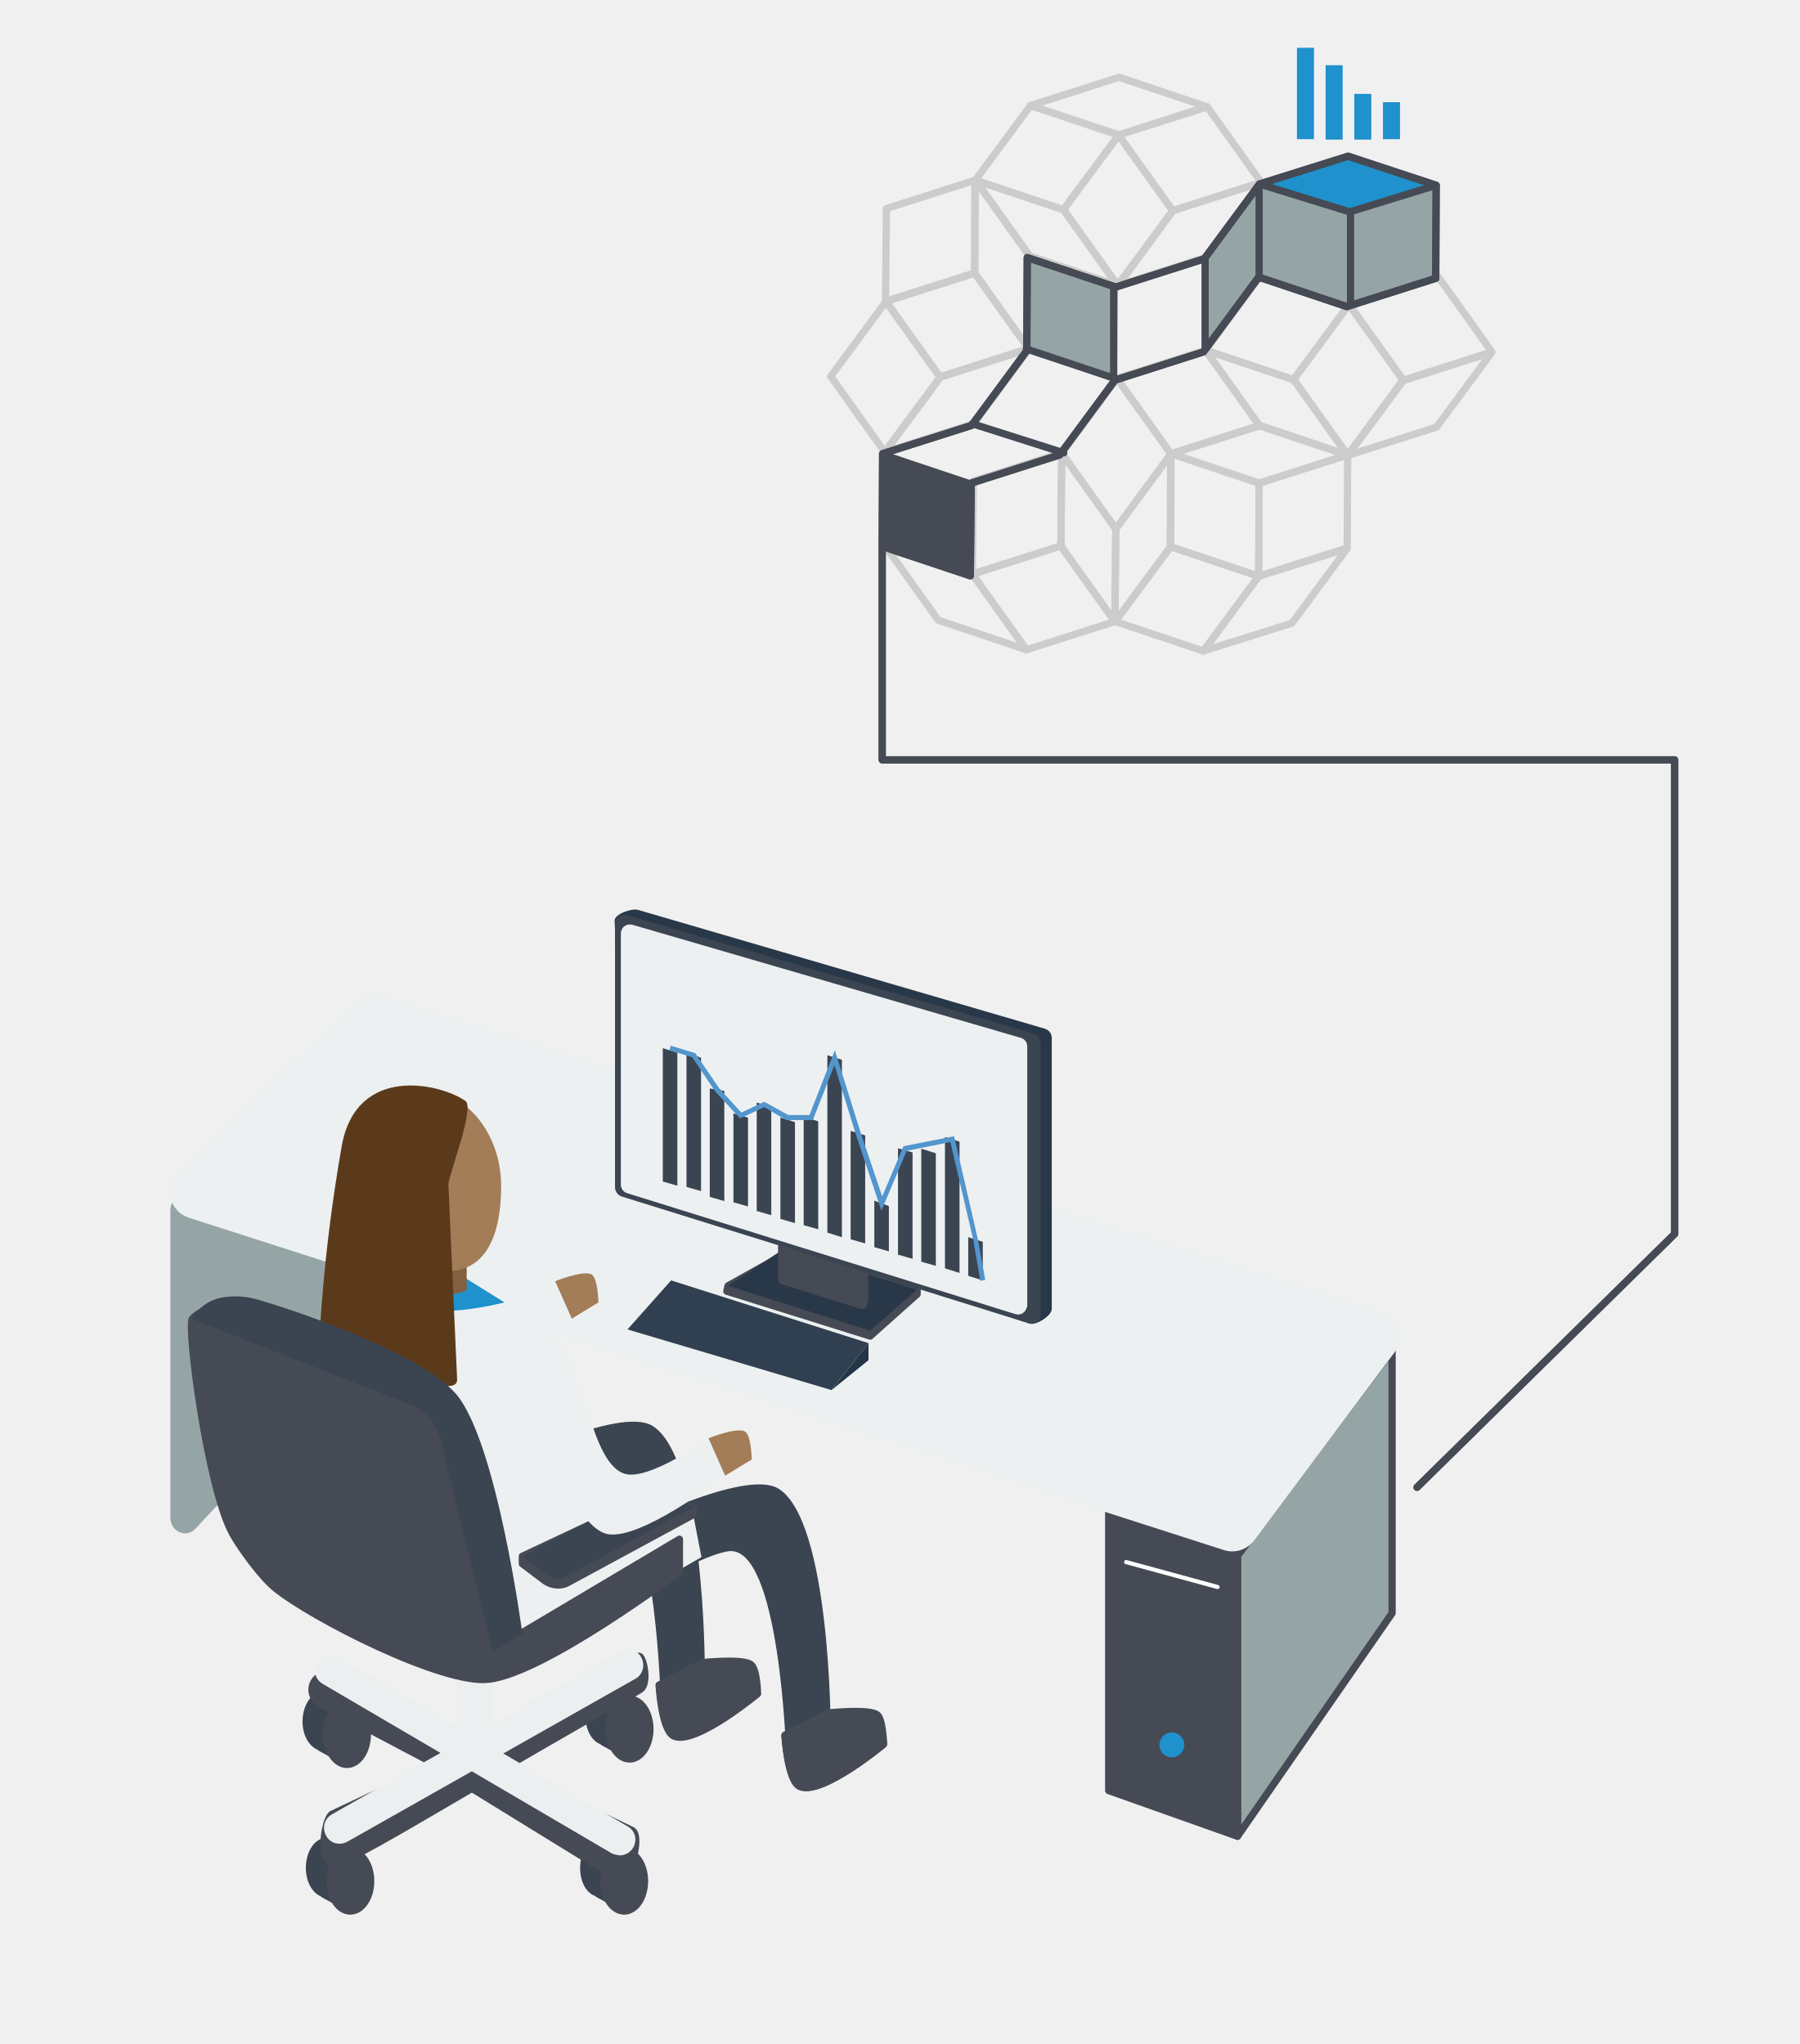
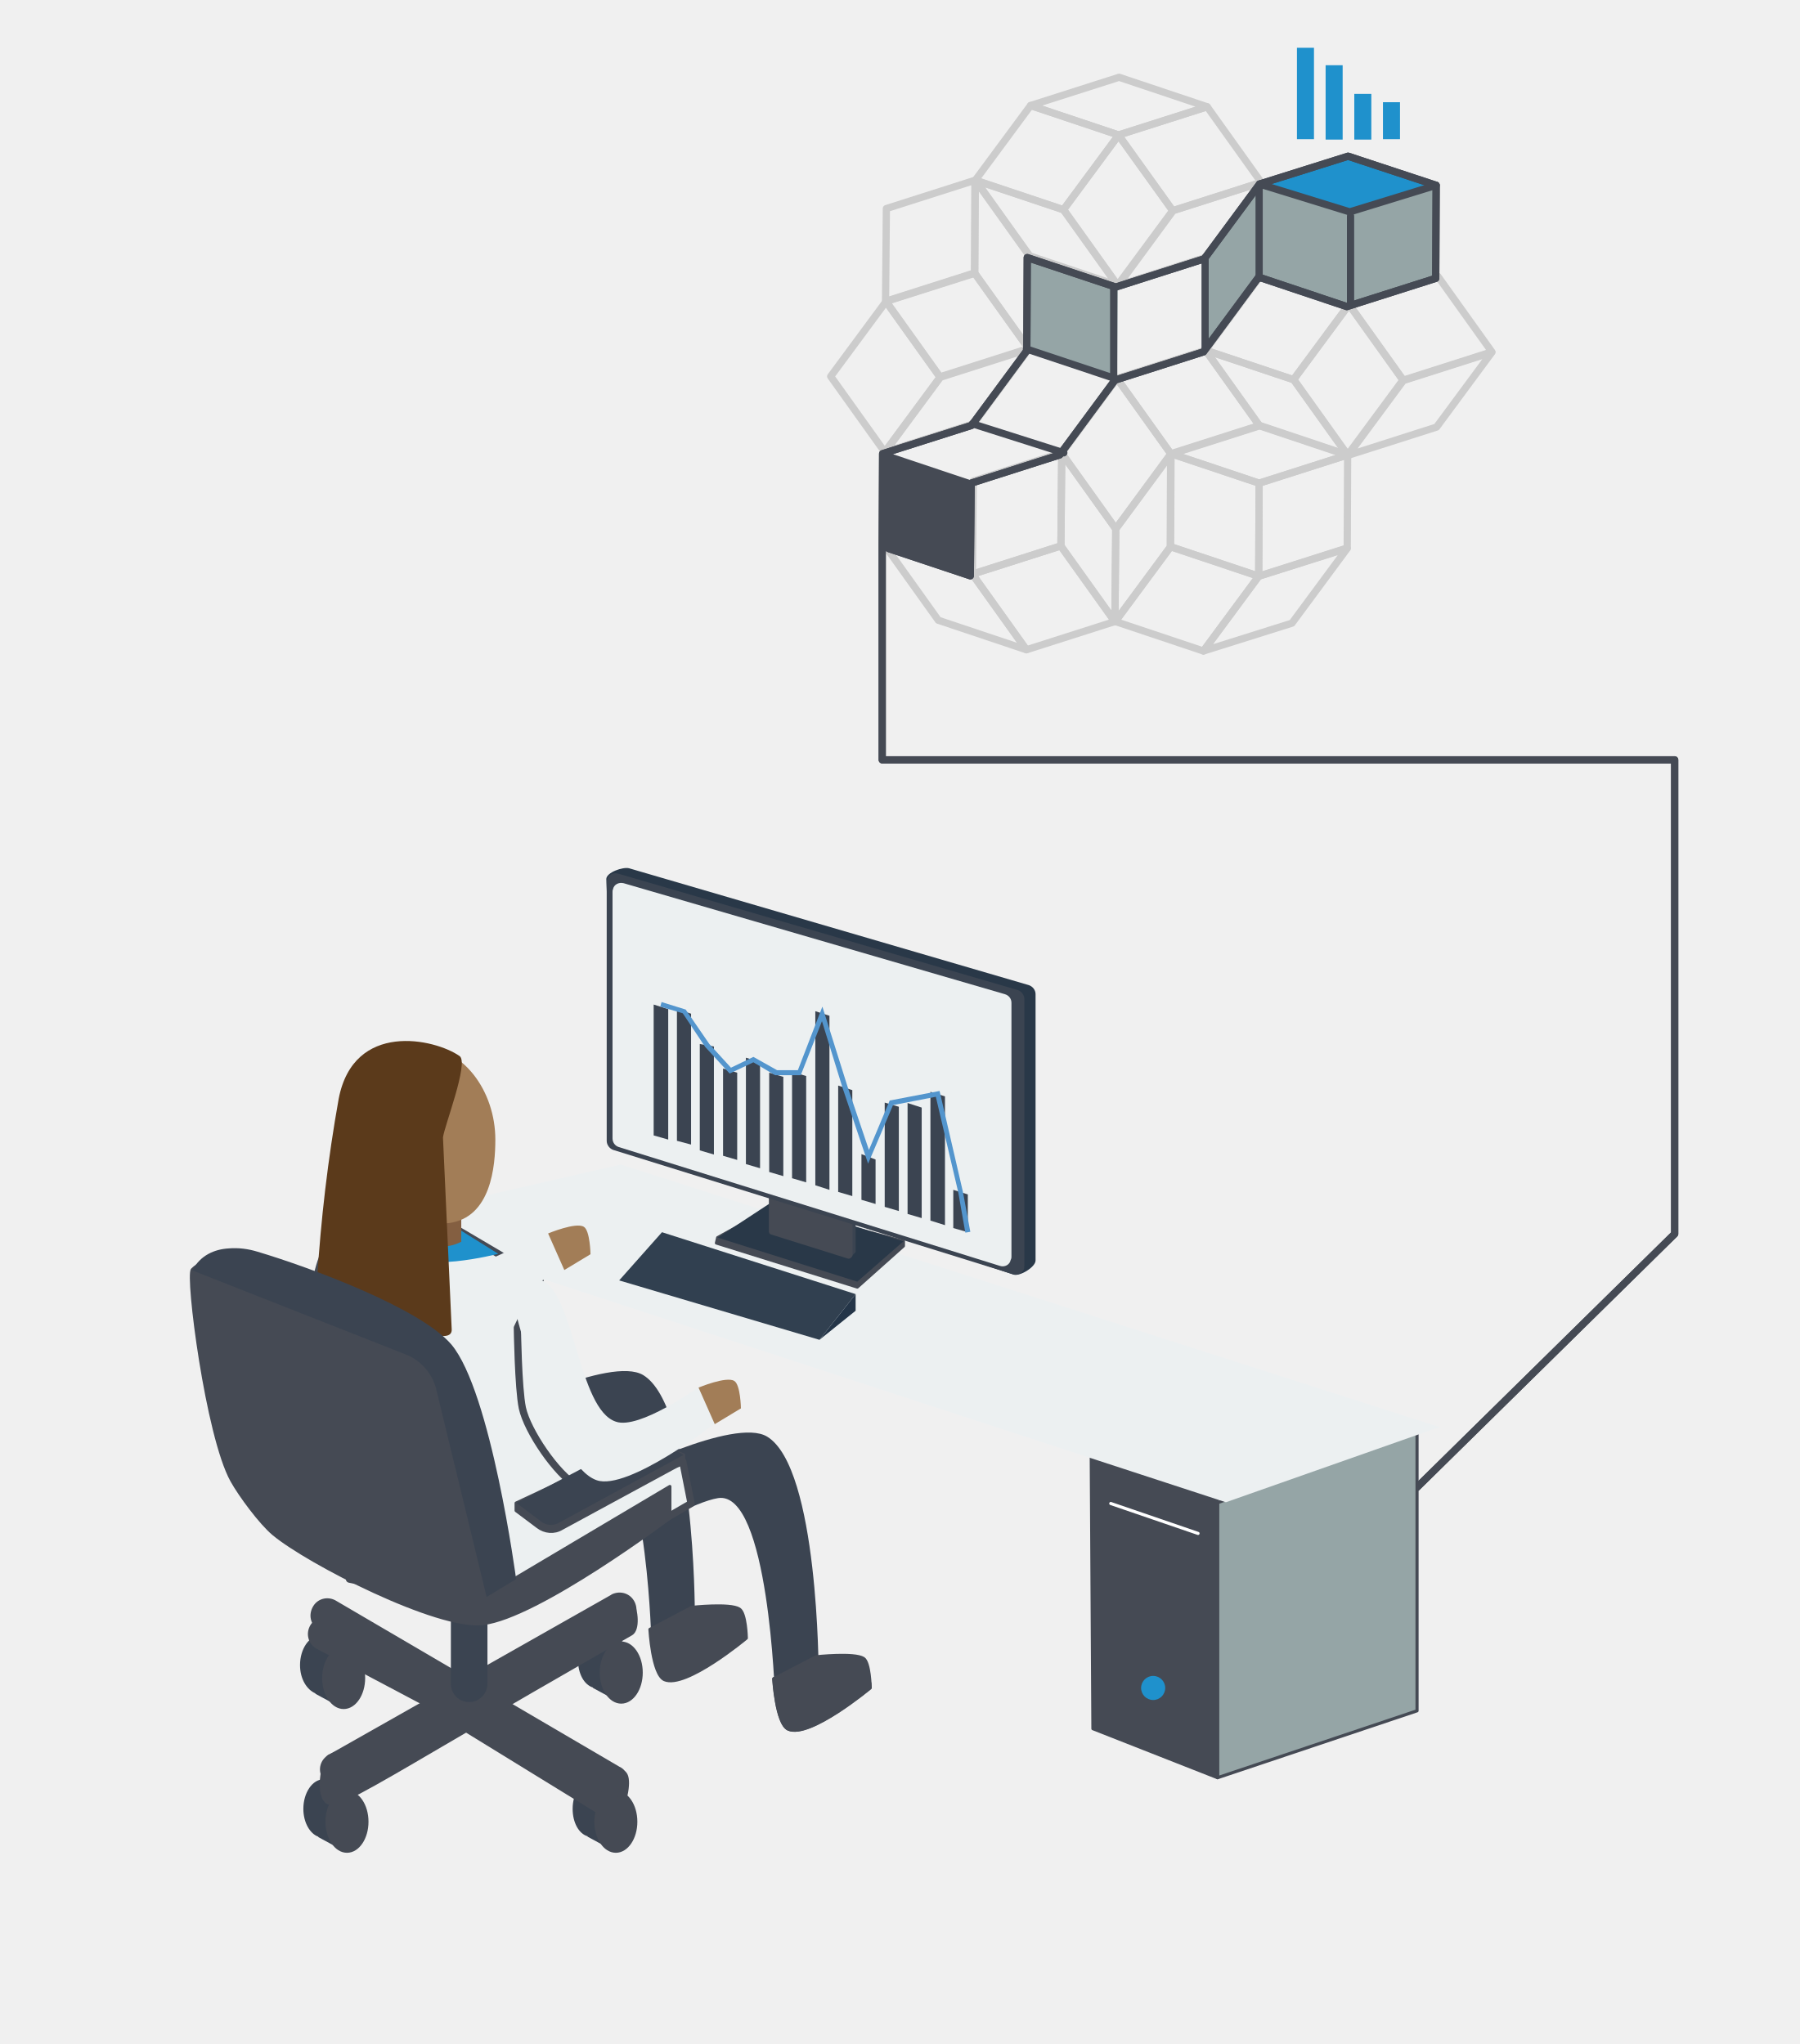
<svg xmlns="http://www.w3.org/2000/svg" version="1.1" id="Layer_1" x="0px" y="0px" viewBox="0 0 433 492" style="enable-background:new 0 0 433 492;" xml:space="preserve">
  <style type="text/css">
- 	polygon {stroke:none;}
- 	.researcher-st0{fill:#95A5A6;stroke:#454A54;stroke-width:1.74;stroke-linecap:round;stroke-linejoin:round;}
- 	.researcher-st1{fill:#454A54;stroke:#454A54;stroke-width:1.74;stroke-linecap:round;stroke-linejoin:round;}
+ 	.researcher-st0{fill:none;stroke:#CCCCCC;stroke-width:1.74;stroke-linecap:round;stroke-linejoin:round;}
+ 	.researcher-st1{fill:#454A54;}
	.researcher-st2{fill:#95A5A6;}
- 	.researcher-st3{fill:#ECF0F1; stroke: none}
- 	.researcher-st4{fill:#293848;}
- 	.researcher-st5{fill:#3B4451;}
- 	.researcher-st6{fill:#5395CD;}
- 	.researcher-st7{fill:#243548;}
- 	.researcher-st8{fill:#314050;}
- 	.researcher-st9{fill:#425498;}
- 	.researcher-st10{fill:#1F91CC;}
- 	.researcher-st11{fill:#845F41;}
- 	.researcher-st12{fill:#ECEFF0;}
- 	.researcher-st13{fill:#A27D57;}
- 	.researcher-st14{fill:#5B3A1B;}
- 	.researcher-st15{fill:none;stroke:#CCCCCC;stroke-width:1.74;stroke-linecap:round;stroke-linejoin:round;}
- 	.researcher-st16{fill:#454A54;}
- 	.researcher-st17{fill:none;}
- 	.researcher-st18 {fill:none;stroke:#FFFFFF;stroke-linecap:round;stroke-linejoin:round;}
- 	.researcher-st19, .cls-transferline {fill:none;stroke:#454A54;stroke-width:1.74;stroke-linecap:round;stroke-linejoin:round;}
+ 	.researcher-st3{fill:none;}
+ 	.researcher-st4{fill:#1F91CC;}
+ 	.researcher-st5, .cls-transferline{fill:none;stroke:#454A54;stroke-width:1.74;stroke-linecap:round;stroke-linejoin:round;}
+ 	.researcher-st6{fill:#95A5A6;stroke:#454A54;stroke-width:0.75;stroke-linecap:round;stroke-linejoin:round;}
+ 	.researcher-st7{fill:#454A54;stroke:#454A54;stroke-width:0.75;stroke-linecap:round;stroke-linejoin:round;}
+ 	.researcher-st8{fill:#ECF0F1;}
+ 	.researcher-st9{fill:#293848;}
+ 	.researcher-st10{fill:#3B4451;}
+ 	.researcher-st11{fill:#5395CD;}
+ 	.researcher-st12{fill:#243548;}
+ 	.researcher-st13{fill:#314050;}
+ 	.researcher-st14{fill:#425498;}
+ 	.researcher-st15{fill:#845F41;}
+ 	.researcher-st16{fill:#A27D57;}
+ 	.researcher-st17{fill:#5B3A1B;}
+ 	.researcher-st18{fill:none;stroke:#FFFFFF;stroke-width:0.75;stroke-linecap:round;stroke-linejoin:round;}
</style>
  <g id="Layer_4">
-     <polygon class="researcher-st0" points="335,388.3 297.8,442 297.8,374.5 335,325  " />
-     <polygon class="researcher-st1" points="266.8,363 266.8,431 297.8,442 297.8,372.4  " />
-     <path class="researcher-st2" d="M41,291.3v74c0,3.4,3.8,5,6,2.7l76.6-82.1c1.3-1.4,1.4-3.6,0.2-5.1l-30.9-39.7c-1.1-1.5-3.2-1.8-4.7-0.7   c-0.2,0.1-0.3,0.3-0.4,0.4l-45.7,47.8C41.4,289.4,41,290.3,41,291.3z" />
-     <path class="researcher-st3" d="M85.2,240.7l-42.4,41.4c-2.6,2.5-2.6,6.7-0.1,9.3c0.7,0.8,1.7,1.3,2.7,1.7l249.1,80c2.7,0.9,5.6-0.1,7.3-2.3   l33.8-45.3c2.2-2.9,1.6-7-1.3-9.2c-0.6-0.4-1.2-0.8-1.9-1l-240.5-76C89.5,238.5,86.9,239.1,85.2,240.7z" />
-     <polygon class="researcher-st1" points="220.7,311.5 220.7,310.4 188.8,301.9 175.2,309.5 174.9,310.8 209.4,321.6  " />
-     <polygon class="researcher-st4" points="220.7,310.4 188.8,300.5 175.2,309.5 209.4,320.3  " />
-     <path class="researcher-st5" d="M209,313v-12.6c0-0.2-0.1-0.4-0.3-0.4l-18.9-5.5c-0.2-0.1-0.5,0.1-0.5,0.3c0,0,0,0.1,0,0.1v12.2   c0,0.2,0.1,0.4,0.3,0.4l18.1,6.5C207.9,314.1,209,313.3,209,313z" />
-     <path class="researcher-st1" d="M207.9,313.8v-12.6c0-0.2-0.1-0.4-0.3-0.4l-18.9-5.5c-0.2-0.1-0.5,0.1-0.6,0.3c0,0,0,0.1,0,0.1v12.2   c0,0.2,0.1,0.4,0.3,0.4l18.9,5.9c0.2,0.1,0.5-0.1,0.6-0.3C207.9,313.8,207.9,313.8,207.9,313.8z" />
-     <path class="researcher-st4" d="M253.1,315.1v-65.3c0-1-0.7-1.9-1.7-2.2L153.5,219c-1.5-0.4-5.6,1-5.6,2.6l2.7,63c0,1,0.7,1.9,1.6,2.2   l95.6,31.8C249.3,319.1,253.1,316.7,253.1,315.1z" />
-     <path class="researcher-st5" d="M250.4,316.4V251c0-1-0.7-1.9-1.6-2.2l-97.9-28.5c-1.2-0.4-2.5,0.3-2.8,1.5c-0.1,0.2-0.1,0.4-0.1,0.7v63.3   c0,1,0.7,1.9,1.6,2.2l97.9,30.5c1.2,0.4,2.5-0.3,2.9-1.5C250.3,316.8,250.4,316.6,250.4,316.4z" />
-     <path class="researcher-st3" d="M247.2,314.2v-62.3c0-1-0.6-1.8-1.6-2.1l-93.4-27.2c-1.2-0.3-2.4,0.3-2.7,1.5c-0.1,0.2-0.1,0.4-0.1,0.6v60.4   c0,1,0.6,1.8,1.5,2.1l93.4,29.1c1.2,0.4,2.4-0.3,2.7-1.4C247.2,314.6,247.2,314.4,247.2,314.2z" />
-     <polygon class="researcher-st5" points="233,307.1 236.5,308.2 236.5,298.9 233,297.8  " />
-     <polygon class="researcher-st5" points="227.4,305.3 230.9,306.4 230.9,274.8 227.4,273.7  " />
-     <polygon class="researcher-st5" points="221.7,303.7 225.2,304.7 225.2,277.6 221.7,276.5  " />
-     <polygon class="researcher-st5" points="216.1,302 219.6,303 219.6,277.4 216.1,276.4  " />
-     <polygon class="researcher-st5" points="210.4,300.2 213.9,301.2 213.9,290.3 210.4,289  " />
-     <polygon class="researcher-st5" points="204.7,298.3 208.2,299.3 208.2,273.3 204.7,272.2  " />
-     <polygon class="researcher-st5" points="199.1,296.7 202.6,297.8 202.6,255.1 199.1,254  " />
-     <polygon class="researcher-st5" points="193.4,294.9 196.9,295.9 196.9,269.9 193.4,268.8  " />
-     <polygon class="researcher-st5" points="187.8,293.4 191.3,294.4 191.3,270.1 187.8,269  " />
-     <polygon class="researcher-st5" points="182.1,291.5 185.6,292.5 185.6,266.4 182.1,265.4  " />
-     <polygon class="researcher-st5" points="176.5,289.4 180,290.4 180,269 176.5,268  " />
-     <polygon class="researcher-st5" points="170.8,288.1 174.3,289.1 174.3,262.6 170.8,262  " />
-     <polygon class="researcher-st5" points="165.2,285.7 168.7,286.7 168.7,254.6 165.2,253.4  " />
-     <polygon class="researcher-st5" points="159.5,284.4 163,285.4 163,253.4 159.5,252.3  " />
-     <polygon class="researcher-st6" points="235.9,308.3 234.2,298.4 228.7,274.9 218.2,277 212.1,291.4 205.9,272.9 200.8,256.4 195.6,269.6    189.2,269.6 183.9,266.5 178.1,269.2 177.8,268.9 172.1,262.7 166.6,254.5 161.1,252.8 161.4,251.7 167.3,253.5 173.1,262    178.4,267.8 183.9,265.2 189.7,268.4 194.8,268.4 200.9,252.8 207.1,272.6 212.3,288 217.4,275.9 229.6,273.5 235.3,298.2    237.1,308.1  " />
-     <polygon class="researcher-st7" points="200.1,334.6 209,323.3 209,327.4  " />
-     <polygon class="researcher-st8" points="209,323.3 161.5,308.2 151,320 200.1,334.6  " />
-     <path class="researcher-st5" d="M158.9,407.3l10.7-6c0,0,0-50.3-12.6-58.1c-8.1-4.9-36.9,9.8-36.9,9.8l7.6,12.9c0,0,11.5-6.7,17.2-7.6   C157.4,356.4,158.9,407.3,158.9,407.3z" />
-     <path class="researcher-st5" d="M189.2,422.4l10.7-6c0,0,0-50.4-12.6-58.1c-8.1-4.9-36.9,9.8-36.9,9.8l7.6,12.9c0,0,11.5-6.7,17.2-7.6   C187.7,371.5,189.2,422.4,189.2,422.4z" />
-     <path class="researcher-st9" d="M161.9,368l-34.8-19.8c-0.9-0.5-2-0.6-2.9-0.1L83,367.2c-1.6,0.7-2.3,2.6-1.5,4.2c0.2,0.5,0.6,0.9,1.1,1.3   l34.4,23.8c1,0.7,2.3,0.7,3.3,0.2l41.6-23.1c1.5-0.8,2.1-2.8,1.3-4.3C162.9,368.7,162.5,368.3,161.9,368z" />
-     <polygon class="researcher-st3" points="126,323.4 148.4,365.4 137.2,372.4 120.6,349.8  " />
-     <path class="researcher-st3" d="M121.4,313.5l-17.1-10.1c0,0-10.1-5.2-16.7,0.3c-7.2,6-11.7,8.3-11.8,30.9c0,14.9,9.2,58.7,9.2,58.7l37.7,8.2   l46.1-26.7l-2-10.3c0,0-21.4,8.4-26,5.9c-4.9-2.8-12.1-13.3-13.3-19.1c-1-4.9-1.2-19.7-1.2-19.7l5.6-11.7L121.4,313.5z" />
-     <path class="researcher-st10" d="M121.4,313.5l-12.2-7.6c0,0-13.6,0.9-10.8,6.7C101.3,318.7,121.4,313.5,121.4,313.5z" />
-     <path class="researcher-st11" d="M103.5,310.5c1.4,0.7,2.9,1.1,4.4,1.1c1.5,0,3-0.4,4.4-1.1V296h-8.9V310.5L103.5,310.5z" />
-     <path class="researcher-st5" d="M139.6,449.6c0-4,2.2-7.2,4.9-7.2c0.6,0,1.2,0.2,1.8,0.5v-0.1l4.9,2.7l-1.7,14.4l-6.2-3.4v-0.1   C141.1,455.7,139.6,453,139.6,449.6z" />
-     <ellipse class="researcher-st1" cx="150.2" cy="452.8" rx="4.9" ry="7.2" />
-     <path class="researcher-st5" d="M72.8,414.4c0-4,2.2-7.2,4.9-7.2c0.6,0,1.2,0.2,1.8,0.5v-0.1l4.9,2.7l-1.7,14.4l-6.2-3.4v-0.1   C74.4,420.4,72.8,417.7,72.8,414.4z" />
-     <ellipse class="researcher-st1" cx="83.5" cy="417.5" rx="4.9" ry="7.2" />
-     <path class="researcher-st5" d="M140.9,413.1c0-4,2.2-7.2,4.9-7.2c0.6,0,1.2,0.2,1.8,0.5v-0.1l4.9,2.7l-1.7,14.4l-6.2-3.4v-0.1   C142.4,419.1,140.9,416.4,140.9,413.1z" />
-     <ellipse class="researcher-st1" cx="151.5" cy="416.2" rx="4.9" ry="7.2" />
-     <path class="researcher-st5" d="M73.6,449.6c0-4,2.2-7.2,4.9-7.2c0.6,0,1.2,0.2,1.8,0.5v-0.1l4.9,2.7L83.5,460l-6.2-3.4v-0.1   C75.2,455.7,73.6,453,73.6,449.6z" />
-     <ellipse class="researcher-st1" cx="84.3" cy="452.8" rx="4.9" ry="7.2" />
-     <path class="researcher-st1" d="M79.9,436.7l34.8-16.4c1.3,3.2,1.6,4.8,3.1,7.7c-15.8,9.2-30.9,18.3-35.8,20.1   C75.9,450.3,78.1,437.7,79.9,436.7z" />
-     <path class="researcher-st1" d="M149,404.2c1.8-1,4.1-7,5.2-5.2s1.6,6.7-0.2,7.7c0,0-20,11.4-37.6,21.7c-1.5-2.9-0.3-4.9-1.6-8.1L149,404.2z" />
-     <path class="researcher-st1" d="M75.6,404.8c1.1-1.8,3.4-2.4,5.2-1.4c0,0,0,0,0,0l31.9,18.7c0,3-2.4,2.6-2.4,5.5L77,410   C75.2,409,74.5,406.7,75.6,404.8C75.6,404.8,75.6,404.8,75.6,404.8z" />
-     <path class="researcher-st1" d="M152.1,440.6c1.8,1,0.5,6.9-0.5,8.7c-1.1,1.8-3.4,2.4-5.2,1.4l-32.8-20.2c0-2.9,0.2-5.3,0.2-8.4L152.1,440.6z" />
-     <path class="researcher-st12" d="M149.1,446.6c2.1,0,3.8-1.7,3.8-3.8c0-1.3-0.7-2.6-1.9-3.2l-69.4-40.7c-1.7-1.1-4.1-0.7-5.2,1.1   s-0.7,4.1,1.1,5.2c0.1,0.1,0.2,0.1,0.3,0.2l69.4,40.7C147.8,446.4,148.5,446.5,149.1,446.6z" />
-     <path class="researcher-st12" d="M81.7,443.8c0.7,0,1.3-0.2,1.9-0.5l69.1-39.1c1.9-0.9,2.6-3.2,1.7-5.1s-3.2-2.6-5.1-1.7   c-0.1,0.1-0.2,0.1-0.3,0.2l-69.1,39.1c-1.8,1-2.5,3.3-1.4,5.2C79.1,443.1,80.4,443.8,81.7,443.8z" />
-     <path class="researcher-st13" d="M109.2,305.9c10.4-1.3,11.4-14.1,11.4-20.5c0-11.7-7.7-23.1-19.6-23c-8.1,0-19.6,11-16.4,27.8   C85.9,297.3,98.2,307.3,109.2,305.9z" />
-     <path class="researcher-st12" d="M114.2,423.4L114.2,423.4c-2.5,0-4.5-2-4.5-4.5V392c0-2.5,2-4.5,4.5-4.5l0,0c2.5,0,4.5,2,4.5,4.5v26.9   C118.7,421.4,116.7,423.4,114.2,423.4z" />
-     <path class="researcher-st14" d="M110,332c0.3,7.2-33-12-33-12c0.9-14.9,2.7-29.8,5.3-44.5c3.7-19.2,23.5-14.8,29.7-10.5   c2.3,1.6-3.8,17.2-4.1,20" />
-     <path class="researcher-st1" d="M163.5,378.3c0,0-32.4,24.4-45.9,25.9c-11.1,1.3-42.8-14.9-51.4-22c-3.2-2.6-8.2-9.4-10.2-13   c-6.1-11-11.1-50.3-9.7-51.8c2.6-2.8,11.3-5.4,14.3-3.6c22.5,13.7,39.2,11.1,47,23c8.5,12.8,13.5,58.9,13.5,58.9l42.4-25.2   L163.5,378.3z" />
-     <path class="researcher-st5" d="M118.5,397.6l7.2-4.4c0,0-6.1-46-15.9-57.6c-7.7-9-34.5-18.9-47.5-22.7c-2.3-0.7-4.7-1-7.1-0.8   c-3.4,0.2-6.9,1.6-8.9,5.4l0,0l46.1,18.1l6.4,2.5c3.6,1.4,6.2,4.5,7.2,8.2L118.5,397.6z" />
-     <path class="researcher-st1" d="M166.8,364.6v-1.8l-8.8-3.4l-32.3,15.2v1.8l5.3,4c1.7,1.3,4.1,1.5,5.9,0.4L166.8,364.6z" />
-     <path class="researcher-st5" d="M166.8,362.8l-6.9-4.1c-1.2-0.7-2.6-0.7-3.8-0.1l-30.3,16l6.1,4.6c1.2,0.9,2.9,1,4.2,0.3L166.8,362.8z" />
-     <path class="researcher-st3" d="M131.9,319.9c8.3,3.2,9.1,31.7,18.3,34.8c5.7,2,20.3-8.5,20.3-8.5l4,9c0,0-21.3,16.5-28.9,13.9   c-10.5-3.6-19.6-40-19.6-40S129.3,318.9,131.9,319.9z" />
-     <path class="researcher-st13" d="M174.5,355.2l6.4-3.9c0,0-0.1-5.8-1.6-6.7c-1.9-1.2-8.8,1.6-8.8,1.6L174.5,355.2z" />
-     <path class="researcher-st1" d="M188.9,417.7c0,0,0.6,11,3.6,12.3c5.2,2.2,20.1-10.2,20.1-10.2s-0.1-6.1-1.6-7.1c-2.2-1.4-11.6-0.4-11.6-0.4   L188.9,417.7z" />
-     <path class="researcher-st1" d="M192.4,428.8c5.1,2.2,19.7-9.8,20.1-10.1c0.1,0.7,0.1,1.2,0.1,1.2s-14.9,12.4-20.1,10.1   c-2.9-1.3-3.6-12.3-3.6-12.3l0.1-0.1C189.2,420.5,190.1,427.7,192.4,428.8z" />
-     <path class="researcher-st1" d="M158.6,405.6c0,0,0.6,11,3.6,12.3c5.2,2.2,20.1-10.2,20.1-10.2s-0.1-6.1-1.7-7.1c-2.2-1.4-11.6-0.4-11.6-0.4   L158.6,405.6z" />
-     <polygon class="researcher-st3" points="120.1,324.8 139.8,316.9 133.3,308.5 109.7,319.2  " />
-     <path class="researcher-st13" d="M137.6,317.4l6.4-3.9c0,0-0.1-5.8-1.6-6.7c-1.9-1.2-8.8,1.6-8.8,1.6L137.6,317.4z" />
-     <path class="researcher-st15" d="M281.8,109.2l21.2,7.1l21.3-6.8l-21.2-7.1L281.8,109.2z" />
-     <path class="researcher-st15" d="M255.5,109.1l-0.2,22.4l13,18.2l0.2-22.4L255.5,109.1z" />
-     <path class="researcher-st15" d="M282.2,50.7l21.3-6.8l-13-18.2l-21.4,6.8L282.2,50.7z" />
-     <path class="researcher-st15" d="M234.5,65.8l0.1-22.4l-21.3,6.8l-0.2,22.4L234.5,65.8z" />
-     <path class="researcher-st15" d="M281.7,131.6l-13.3,18l21.2,7.1l13.3-18L281.7,131.6z" />
-     <path class="researcher-st15" d="M302.9,138.7l-13.3,18l21.3-6.7l13.3-18L302.9,138.7z" />
-     <path class="researcher-st15" d="M268.5,127.3l-0.2,22.4l13.3-18l0.1-22.4L268.5,127.3z" />
-     <path class="researcher-st15" d="M268.5,127.3l13.3-18l-13-18.2l-13.3,18L268.5,127.3z" />
-     <path class="researcher-st15" d="M303,116.3l-21.2-7.1l-0.1,22.4l21.2,7.1L303,116.3z" />
-     <path class="researcher-st15" d="M303.1,102.5l21.2,7.1l-13-18.2l-21.2-7.1L303.1,102.5z" />
-     <path class="researcher-st15" d="M324.6,73.3l-13.3,18l13,18.2l13.3-18L324.6,73.3z" />
-     <path class="researcher-st15" d="M303.1,102.5l-13-18.2l-21.3,6.8l13,18.2L303.1,102.5z" />
-     <path class="researcher-st15" d="M303.4,66.3l-13.3,18l21.2,7.1l13.3-18L303.4,66.3z" />
-     <path class="researcher-st15" d="M302.9,138.7l21.3-6.8l0.1-22.4l-21.3,6.8L302.9,138.7z" />
-     <path class="researcher-st15" d="M337.7,91.5l21.3-6.8l-13-18.2l-21.3,6.8L337.7,91.5z" />
-     <path class="researcher-st15" d="M359,84.8l-21.3,6.8l-13.3,18l21.3-6.8L359,84.8z" />
-     <path class="researcher-st15" d="M234,138.2l13,18.2l21.3-6.8l-13-18.2L234,138.2z" />
-     <path class="researcher-st15" d="M212.8,131.1l13,18.2l21.2,7.1l-13-18.2L212.8,131.1z" />
-     <path class="researcher-st15" d="M234,138.2l21.3-6.8l0.2-22.4l-21.3,6.8L234,138.2z" />
-     <path class="researcher-st15" d="M269.2,32.5L248,25.4l-13.3,18l21.2,7.1L269.2,32.5z" />
-     <path class="researcher-st15" d="M290.5,25.7l-21.2-7.1L248,25.4l21.2,7.1L290.5,25.7z" />
-     <path class="researcher-st15" d="M269,68.7l-13-18.2l-21.2-7.1l13,18.2L269,68.7z" />
-     <path class="researcher-st15" d="M269.2,32.5l-13.3,18l13,18.2l13.3-18L269.2,32.5z" />
-     <path class="researcher-st15" d="M290.3,61.9l13.3-18l-21.3,6.8l-13.2,18L290.3,61.9z" />
-     <path class="researcher-st15" d="M247.7,61.6l-13-18.2l-0.1,22.4l13,18.2L247.7,61.6z" />
-     <path class="researcher-st15" d="M226.2,90.7l21.3-6.8l-13-18.2l-21.3,6.8L226.2,90.7z" />
-     <path class="researcher-st15" d="M213.2,72.6l-13.3,18l13,18.2l13.3-18L213.2,72.6z" />
-     <path class="researcher-st15" d="M247.6,84l-21.3,6.8l-13.3,18l21.3-6.8L247.6,84z" />
-     <path class="researcher-st16" d="M234.2,115.8l-21.2-7.1l-0.2,22.4l21.2,7.1L234.2,115.8z" />
+     <path class="researcher-st0" d="M281.8,109.2l21.2,7.1l21.3-6.8l-21.2-7.1L281.8,109.2z" />
+     <path class="researcher-st0" d="M255.5,109.1l-0.2,22.4l13,18.2l0.2-22.4L255.5,109.1z" />
+     <path class="researcher-st0" d="M282.2,50.7l21.3-6.8l-13-18.2l-21.4,6.8L282.2,50.7z" />
+     <path class="researcher-st0" d="M234.5,65.8l0.1-22.4l-21.3,6.8l-0.2,22.4L234.5,65.8z" />
+     <path class="researcher-st0" d="M281.7,131.6l-13.3,18l21.2,7.1l13.3-18L281.7,131.6z" />
+     <path class="researcher-st0" d="M302.9,138.7l-13.3,18l21.3-6.7l13.3-18L302.9,138.7z" />
+     <path class="researcher-st0" d="M268.5,127.3l-0.2,22.4l13.3-18l0.1-22.4L268.5,127.3z" />
+     <path class="researcher-st0" d="M268.5,127.3l13.3-18l-13-18.2l-13.3,18L268.5,127.3z" />
+     <path class="researcher-st0" d="M303,116.3l-21.2-7.1l-0.1,22.4l21.2,7.1L303,116.3z" />
+     <path class="researcher-st0" d="M303.1,102.5l21.2,7.1l-13-18.2l-21.2-7.1L303.1,102.5z" />
+     <path class="researcher-st0" d="M324.6,73.3l-13.3,18l13,18.2l13.3-18L324.6,73.3z" />
+     <path class="researcher-st0" d="M303.1,102.5l-13-18.2l-21.3,6.8l13,18.2L303.1,102.5z" />
+     <path class="researcher-st0" d="M303.4,66.3l-13.3,18l21.2,7.1l13.3-18L303.4,66.3z" />
+     <path class="researcher-st0" d="M302.9,138.7l21.3-6.8l0.1-22.4l-21.3,6.8L302.9,138.7z" />
+     <path class="researcher-st0" d="M337.7,91.5l21.3-6.8l-13-18.2l-21.3,6.8L337.7,91.5z" />
+     <path class="researcher-st0" d="M359,84.8l-21.3,6.8l-13.3,18l21.3-6.8L359,84.8z" />
+     <path class="researcher-st0" d="M234,138.2l13,18.2l21.3-6.8l-13-18.2L234,138.2z" />
+     <path class="researcher-st0" d="M212.8,131.1l13,18.2l21.2,7.1l-13-18.2L212.8,131.1z" />
+     <path class="researcher-st0" d="M234,138.2l21.3-6.8l0.2-22.4l-21.3,6.8L234,138.2z" />
+     <path class="researcher-st0" d="M269.2,32.5L248,25.4l-13.3,18l21.2,7.1L269.2,32.5z" />
+     <path class="researcher-st0" d="M290.5,25.7l-21.2-7.1L248,25.4l21.2,7.1L290.5,25.7z" />
+     <path class="researcher-st0" d="M269,68.7l-13-18.2l-21.2-7.1l13,18.2L269,68.7z" />
+     <path class="researcher-st0" d="M269.2,32.5l-13.3,18l13,18.2l13.3-18L269.2,32.5z" />
+     <path class="researcher-st0" d="M290.3,61.9l13.3-18l-21.3,6.8l-13.2,18L290.3,61.9z" />
+     <path class="researcher-st0" d="M247.7,61.6l-13-18.2l-0.1,22.4l13,18.2L247.7,61.6z" />
+     <path class="researcher-st0" d="M226.2,90.7l21.3-6.8l-13-18.2l-21.3,6.8L226.2,90.7z" />
+     <path class="researcher-st0" d="M213.2,72.6l-13.3,18l13,18.2l13.3-18L213.2,72.6z" />
+     <path class="researcher-st0" d="M247.6,84l-21.3,6.8l-13.3,18l21.3-6.8L247.6,84z" />
+     <path class="researcher-st1" d="M234.2,115.8l-21.2-7.1l-0.2,22.4l21.2,7.1L234.2,115.8z" />
    <path class="researcher-st2" d="M247.6,84l21.2,7.1l0.2-22.4l-21.2-7.1L247.6,84z" />
-     <path class="researcher-st17" d="M234.3,102l-21.3,6.8l21.2,7.1l21.3-6.8L234.3,102z" />
-     <path class="researcher-st17" d="M234.3,102l21.2,7.1l13.3-18L247.6,84L234.3,102z" />
+     <path class="researcher-st3" d="M234.3,102l-21.3,6.8l21.2,7.1l21.3-6.8L234.3,102z" />
+     <path class="researcher-st3" d="M234.3,102l21.2,7.1l13.3-18L247.6,84L234.3,102z" />
    <path class="researcher-st2" d="M290.1,84.3l13.3-18l0.2-22.4l-13.3,18L290.1,84.3z" />
    <path class="researcher-st2" d="M324.8,51l-21.2-7.1l-0.2,22.4l21.2,7.1L324.8,51z" />
-     <path class="researcher-st17" d="M269,68.7l-0.2,22.4l21.3-6.8l0.2-22.4L269,68.7z" />
+     <path class="researcher-st3" d="M269,68.7l-0.2,22.4l21.3-6.8l0.2-22.4L269,68.7z" />
    <path class="researcher-st2" d="M324.6,73.3l21.4-6.8l0.2-22.4L324.8,51L324.6,73.3z" />
-     <path class="researcher-st10" d="M324.9,37.1l-21.3,6.8l21.2,7.1l21.3-6.8L324.9,37.1z" />
-     <rect x="312.1" y="11.5" class="researcher-st10" width="4.1" height="22" />
-     <rect x="319" y="15.7" class="researcher-st10" width="4.1" height="17.9" />
-     <rect x="325.9" y="22.6" class="researcher-st10" width="4.1" height="11" />
-     <rect x="332.8" y="24.6" class="researcher-st10" width="4.1" height="8.9" />
-     <circle class="researcher-st10" cx="282" cy="420" r="3" />
-     <line class="researcher-st18" x1="271" y1="376" x2="293" y2="382" />
-     <polyline class="researcher-st19" points="212.4,131.2 214,132.1 233.5,138.6 233.7,116.3 255,109.5 268.3,91.5 289.6,84.7 302.9,66.7   324.1,73.8 345.5,67 345.6,44.6 324.4,37.6 303.1,44.3 289.8,62.3 268.5,69.1 247.2,62 247.1,84.4 233.8,102.4 212.4,109.2   212.3,131 212.3,131 212.3,182.9 243.4,182.9 403,182.9 403,297 341,358  " />
-     <polyline class="cls-transferline" points="212.4,131.2 214,132.1 233.5,138.6 233.7,116.3 255,109.5 268.3,91.5 289.6,84.7 302.9,66.7   324.1,73.8 345.5,67 345.6,44.6 324.4,37.6 303.1,44.3 289.8,62.3 268.5,69.1 247.2,62 247.1,84.4 233.8,102.4 212.4,109.2    212.3,131 212.3,131 212.3,182.9 243.4,182.9 403,182.9 403,297 341,358  " />
-     <line class="researcher-st19" x1="303" y1="45" x2="303" y2="67" />
-     <line class="researcher-st19" x1="290" y1="62" x2="290" y2="84" />
-     <line class="researcher-st19" x1="268" y1="69" x2="268" y2="91" />
-     <line class="researcher-st19" x1="247" y1="84" x2="268" y2="91" />
-     <line class="researcher-st19" x1="234" y1="102" x2="256" y2="109" />
-     <polyline class="researcher-st19" points="303.1,44.3 324.8,51 345.6,44.6  " />
-     <line class="researcher-st19" x1="325" y1="73" x2="325" y2="52" />
+     <path class="researcher-st4" d="M324.9,37.1l-21.3,6.8l21.2,7.1l21.3-6.8L324.9,37.1z" />
+     <rect x="312.1" y="11.5" class="researcher-st4" width="4.1" height="22" />
+     <rect x="319" y="15.7" class="researcher-st4" width="4.1" height="17.9" />
+     <rect x="325.9" y="22.6" class="researcher-st4" width="4.1" height="11" />
+     <rect x="332.8" y="24.6" class="researcher-st4" width="4.1" height="8.9" />
+     <polyline class="researcher-st5" points="212.4,131.2 214,132.1 233.5,138.6 233.7,116.3 255,109.5 268.3,91.5 289.6,84.7 302.9,66.7   324.1,73.8 345.5,67 345.6,44.6 324.4,37.6 303.1,44.3 289.8,62.3 268.5,69.1 247.2,62 247.1,84.4 233.8,102.4 212.4,109.2   212.3,131 212.3,131 212.3,182.9 243.4,182.9 403,182.9 403,297 341,358  " />
+     <polyline class="researcher-st5 cls-transferline" points="212.4,131.2 214,132.1 233.5,138.6 233.7,116.3 255,109.5 268.3,91.5 289.6,84.7 302.9,66.7   324.1,73.8 345.5,67 345.6,44.6 324.4,37.6 303.1,44.3 289.8,62.3 268.5,69.1 247.2,62 247.1,84.4 233.8,102.4 212.4,109.2    212.3,131 212.3,131 212.3,182.9 243.4,182.9 403,182.9 403,297 341,358  " />
+     <line class="researcher-st5" x1="303" y1="45" x2="303" y2="67" />
+     <line class="researcher-st5" x1="290" y1="62" x2="290" y2="84" />
+     <line class="researcher-st5" x1="268" y1="69" x2="268" y2="91" />
+     <line class="researcher-st5" x1="247" y1="84" x2="268" y2="91" />
+     <line class="researcher-st5" x1="234" y1="102" x2="256" y2="109" />
+     <polyline class="researcher-st5" points="303.1,44.3 324.8,51 345.6,44.6  " />
+     <line class="researcher-st5" x1="325" y1="73" x2="325" y2="52" />
+     <polygon class="researcher-st6" points="341,411.8 293,427.9 293,361.7 341,344.6  " />
+     <polygon class="researcher-st7" points="262.6,350.4 263,416.1 293,427.9 293,359.6  " />
+     <polygon class="researcher-st8" points="295,361.6 88.8,294.2 149.4,280.3 346.4,343.5  " />
+     <polygon class="researcher-st7" points="217.4,299.9 217.4,298.8 186.1,290.5 172.7,297.9 172.4,299.2 206.3,309.8  " />
+     <polygon class="researcher-st9" points="217.4,298.8 186.1,289.1 172.7,297.9 206.3,308.5  " />
+     <path class="researcher-st10" d="M205.9,301.3V289c0-0.2-0.1-0.4-0.3-0.4l-18.5-5.4c-0.2-0.1-0.5,0.1-0.5,0.3v0.1v12c0,0.2,0.1,0.4,0.3,0.4   l17.8,6.4C204.8,302.4,205.9,301.6,205.9,301.3z" />
+     <path class="researcher-st7" d="M204.8,302.1v-12.4c0-0.2-0.1-0.4-0.3-0.4L186,284c-0.2-0.1-0.5,0.1-0.6,0.3v0.1v12c0,0.2,0.1,0.4,0.3,0.4   l18.5,5.8C204.4,302.6,204.7,302.4,204.8,302.1C204.8,302.1,204.8,302.1,204.8,302.1z" />
+     <path class="researcher-st9" d="M249.2,303.4v-64.1c0-1-0.7-1.9-1.7-2.2l-96.1-28.1c-1.5-0.4-5.5,1-5.5,2.6l2.6,61.8c0,1,0.7,1.9,1.6,2.2   l93.8,31.2C245.4,307.3,249.2,305,249.2,303.4z" />
+     <path class="researcher-st10" d="M246.5,304.7v-64.2c0-1-0.7-1.9-1.6-2.2l-96.1-28c-1.2-0.4-2.5,0.3-2.7,1.5c-0.1,0.2-0.1,0.4-0.1,0.7v62.1   c0,1,0.7,1.9,1.6,2.2l96.1,29.9c1.2,0.4,2.5-0.3,2.8-1.5C246.4,305.1,246.5,304.9,246.5,304.7z" />
+     <path class="researcher-st8" d="M243.4,302.5v-61.1c0-1-0.6-1.8-1.6-2.1l-91.7-26.7c-1.2-0.3-2.4,0.3-2.6,1.5c-0.1,0.2-0.1,0.4-0.1,0.6V274   c0,1,0.6,1.8,1.5,2.1l91.7,28.6c1.2,0.4,2.4-0.3,2.6-1.4C243.4,302.9,243.4,302.7,243.4,302.5z" />
+     <polygon class="researcher-st10" points="229.4,295.6 232.9,296.6 232.9,287.5 229.4,286.4  " />
+     <polygon class="researcher-st10" points="223.9,293.8 227.4,294.9 227.4,263.9 223.9,262.8  " />
+     <polygon class="researcher-st10" points="218.4,292.2 221.8,293.2 221.8,266.6 218.4,265.5  " />
+     <polygon class="researcher-st10" points="212.9,290.5 216.3,291.5 216.3,266.4 212.9,265.4  " />
+     <polygon class="researcher-st10" points="207.3,288.8 210.7,289.8 210.7,279.1 207.3,277.8  " />
+     <polygon class="researcher-st10" points="201.7,286.9 205.1,287.9 205.1,262.4 201.7,261.3  " />
+     <polygon class="researcher-st10" points="196.2,285.3 199.6,286.4 199.6,244.5 196.2,243.4  " />
+     <polygon class="researcher-st10" points="190.6,283.6 194,284.6 194,259 190.6,258  " />
+     <polygon class="researcher-st10" points="185.1,282.1 188.5,283.1 188.5,259.2 185.1,258.2  " />
+     <polygon class="researcher-st10" points="179.5,280.2 182.9,281.2 182.9,255.6 179.5,254.6  " />
+     <polygon class="researcher-st10" points="174,278.2 177.4,279.2 177.4,258.2 174,257.2  " />
+     <polygon class="researcher-st10" points="168.4,276.9 171.8,277.9 171.8,251.9 168.4,251.3  " />
+     <polygon class="researcher-st10" points="162.9,274.6 166.3,275.5 166.3,244 162.9,242.9  " />
+     <polygon class="researcher-st10" points="157.3,273.3 160.8,274.3 160.8,242.9 157.3,241.8  " />
+     <polygon class="researcher-st11" points="232.3,296.7 230.6,287 225.2,264 214.9,266 208.9,280.1 202.8,262 197.8,245.8 192.7,258.8   186.5,258.8 181.3,255.7 175.6,258.4 175.3,258.1 169.7,252 164.3,243.9 158.9,242.3 159.2,241.2 165,243 170.7,251.3 175.9,257    181.3,254.4 187,257.6 192,257.6 197.9,242.3 204,261.7 209.1,276.8 214.1,264.9 226.1,262.6 231.7,286.8 233.5,296.5  " />
+     <polygon class="researcher-st12" points="197.2,322.5 205.9,311.5 205.9,315.5  " />
+     <polygon class="researcher-st13" points="205.9,311.5 159.3,296.6 149,308.2 197.2,322.5  " />
+     <path class="researcher-st10" d="M156.7,393.9l10.5-5.9c0,0,0-49.4-12.4-57c-7.9-4.8-36.2,9.6-36.2,9.6l7.5,12.7c0,0,11.3-6.6,16.9-7.5   C155.3,343.9,156.7,393.9,156.7,393.9z" />
+     <path class="researcher-st10" d="M186.5,408.7l10.5-5.9c0,0,0-49.5-12.4-57c-7.9-4.8-36.2,9.6-36.2,9.6l7.5,12.7c0,0,11.3-6.6,16.9-7.5   C185,358.7,186.5,408.7,186.5,408.7z" />
+     <path class="researcher-st14" d="M159.7,355.3l-34.1-19.4c-0.9-0.5-2-0.6-2.8-0.1l-40.4,18.7c-1.6,0.7-2.3,2.6-1.5,4.1   c0.2,0.5,0.6,0.9,1.1,1.3l33.8,23.4c1,0.7,2.3,0.7,3.2,0.2l40.8-22.7c1.5-0.8,2.1-2.7,1.3-4.2C160.7,356,160.3,355.6,159.7,355.3z" />
+     <polygon class="researcher-st8" points="124.4,311.5 146.4,352.8 135.4,359.6 119.1,337.5  " />
+     <path class="researcher-st8 cls-transferline" d="M119.9,301.8l-16.8-9.9c0,0-9.9-5.1-16.4,0.3c-7.1,5.9-11.5,8.1-11.6,30.3c0,14.6,9,57.6,9,57.6l37,8   l45.2-26.2l-2-10.1c0,0-21,8.2-25.5,5.8c-4.8-2.7-11.9-13.1-13.1-18.7c-1-4.8-1.2-19.3-1.2-19.3l5.5-11.5L119.9,301.8z" />
+     <path class="researcher-st4" d="M119.9,301.8l-12-7.5c0,0-13.3,0.9-10.6,6.6C100.2,306.9,119.9,301.8,119.9,301.8z" />
+     <path class="researcher-st15" d="M102.4,298.9c1.4,0.7,2.8,1.1,4.3,1.1c1.5,0,2.9-0.4,4.3-1.1v-14.2h-8.7L102.4,298.9L102.4,298.9z" />
+     <path class="researcher-st10" d="M137.8,435.4c0-3.9,2.2-7.1,4.8-7.1c0.6,0,1.2,0.2,1.8,0.5v-0.1l4.8,2.6l-1.7,14.1l-6.1-3.3v-0.1   C139.3,441.4,137.8,438.7,137.8,435.4z" />
+     <ellipse class="researcher-st7" cx="148.2" cy="438.5" rx="4.8" ry="7.1" />
+     <path class="researcher-st10" d="M72.2,400.8c0-3.9,2.2-7.1,4.8-7.1c0.6,0,1.2,0.2,1.8,0.5v-0.1l4.8,2.6L82,411l-6.1-3.3v-0.1   C73.8,406.7,72.2,404.1,72.2,400.8z" />
+     <ellipse class="researcher-st7" cx="82.7" cy="403.9" rx="4.8" ry="7.1" />
+     <path class="researcher-st10" d="M139.1,399.6c0-3.9,2.2-7.1,4.8-7.1c0.6,0,1.2,0.2,1.8,0.5v-0.1l4.8,2.6l-1.7,14.1l-6.1-3.3v-0.1   C140.5,405.5,139.1,402.8,139.1,399.6z" />
+     <ellipse class="researcher-st7" cx="149.5" cy="402.6" rx="4.8" ry="7.1" />
+     <path class="researcher-st10" d="M73,435.4c0-3.9,2.2-7.1,4.8-7.1c0.6,0,1.2,0.2,1.8,0.5v-0.1l4.8,2.6l-1.7,14.2l-6.1-3.3v-0.1   C74.6,441.4,73,438.7,73,435.4z" />
+     <ellipse class="researcher-st7" cx="83.5" cy="438.5" rx="4.8" ry="7.1" />
+     <path class="researcher-st7" d="M79.2,422.7l34.1-16.1c1.3,3.1,1.6,4.7,3,7.6c-15.5,9-30.3,18-35.1,19.7C75.3,436.1,77.4,423.7,79.2,422.7z" />
+     <path class="researcher-st7" d="M147,390.8c1.8-1,4-6.9,5.1-5.1c1.1,1.8,1.6,6.6-0.2,7.6c0,0-19.6,11.2-36.9,21.3c-1.5-2.8-0.3-4.8-1.6-7.9   L147,390.8z" />
+     <path class="researcher-st7" d="M75,391.4c1.1-1.8,3.3-2.4,5.1-1.4l0,0l31.3,18.4c0,2.9-2.4,2.6-2.4,5.4l-32.7-17.3   C74.6,395.5,73.9,393.3,75,391.4L75,391.4z" />
+     <path class="researcher-st7" d="M150.1,426.6c1.8,1,0.5,6.8-0.5,8.5c-1.1,1.8-3.3,2.4-5.1,1.4l-32.2-19.8c0-2.8,0.2-5.2,0.2-8.2L150.1,426.6z" />
+     <path class="researcher-st7" d="M147.1,432.4c2.1,0,3.7-1.7,3.7-3.7c0-1.3-0.7-2.6-1.9-3.1l-68.1-39.9c-1.7-1.1-4-0.7-5.1,1.1   c-1.1,1.8-0.7,4,1.1,5.1c0.1,0.1,0.2,0.1,0.3,0.2l68.1,39.9C145.8,432.2,146.5,432.3,147.1,432.4z" />
+     <path class="researcher-st7" d="M81,429.7c0.7,0,1.3-0.2,1.9-0.5l67.8-38.4c1.9-0.9,2.6-3.1,1.7-5c-0.9-1.9-3.1-2.6-5-1.7   c-0.1,0.1-0.2,0.1-0.3,0.2l-67.8,38.4c-1.8,1-2.5,3.2-1.4,5.1C78.4,429,79.7,429.7,81,429.7z" />
+     <path class="researcher-st16" d="M108,294.4c10.2-1.3,11.2-13.8,11.2-20.1c0-11.5-7.6-22.7-19.2-22.6c-7.9,0-19.2,10.8-16.1,27.3   C85.1,285.9,97.2,295.7,108,294.4z" />
+     <path class="researcher-st10" d="M112.9,409.7L112.9,409.7c-2.5,0-4.4-2-4.4-4.4v-26.4c0-2.5,2-4.4,4.4-4.4l0,0c2.5,0,4.4,2,4.4,4.4v26.4   C117.3,407.7,115.3,409.7,112.9,409.7z" />
+     <path class="researcher-st17" d="M108.7,320c0.3,7.1-32.4-11.8-32.4-11.8c0.9-14.6,2.6-29.2,5.2-43.7c3.6-18.8,23.1-14.5,29.1-10.3   c2.3,1.6-3.7,16.9-4,19.6" />
+     <path class="researcher-st7" d="M161.2,365.4c0,0-31.8,23.9-45,25.4c-10.9,1.3-42-14.6-50.4-21.6c-3.1-2.6-8-9.2-10-12.8   c-6-10.8-10.9-49.4-9.5-50.8c2.6-2.7,11.1-5.3,14-3.5c22.1,13.4,38.5,10.9,46.1,22.6c8.3,12.6,13.2,57.8,13.2,57.8l41.6-24.7V365.4   z" />
+     <path class="researcher-st10" d="M117.1,384.4l7.1-4.3c0,0-6-45.1-15.6-56.5c-7.6-8.8-33.9-18.5-46.6-22.3c-2.3-0.7-4.6-1-7-0.8   c-3.3,0.2-6.8,1.6-8.7,5.3l0,0l45.2,17.8l6.3,2.5c3.5,1.4,6.1,4.4,7.1,8L117.1,384.4z" />
+     <path class="researcher-st7" d="M164.5,352v-1.8l-8.6-3.3l-31.7,14.9v1.8l5.2,3.9c1.7,1.3,4,1.5,5.8,0.4L164.5,352z" />
+     <path class="researcher-st10" d="M164.5,350.2l-6.8-4c-1.2-0.7-2.6-0.7-3.7-0.1l-29.7,15.7l6,4.5c1.2,0.9,2.8,1,4.1,0.3L164.5,350.2z" />
+     <path class="researcher-st8" d="M130.2,308.1c8.1,3.1,8.9,31.1,18,34.1c5.6,2,19.9-8.3,19.9-8.3l3.9,8.8c0,0-20.9,16.2-28.4,13.6   c-10.3-3.5-19.2-39.3-19.2-39.3S127.7,307.1,130.2,308.1z" />
+     <path class="researcher-st16" d="M172,342.8l6.3-3.8c0,0-0.1-5.7-1.6-6.6c-1.9-1.2-8.6,1.6-8.6,1.6L172,342.8z" />
+     <path class="researcher-st7" d="M186.2,404.1c0,0,0.6,10.8,3.5,12.1c5.1,2.2,19.7-10,19.7-10s-0.1-6-1.6-7c-2.2-1.4-11.4-0.4-11.4-0.4   L186.2,404.1z" />
+     <path class="researcher-st7" d="M189.6,415c5,2.2,19.3-9.6,19.7-9.9c0.1,0.7,0.1,1.2,0.1,1.2s-14.6,12.2-19.7,9.9c-2.8-1.3-3.5-12.1-3.5-12.1   l0.1-0.1C186.5,406.8,187.3,413.9,189.6,415z" />
+     <path class="researcher-st7" d="M156.4,392.2c0,0,0.6,10.8,3.5,12.1c5.1,2.2,19.7-10,19.7-10s-0.1-6-1.7-7c-2.2-1.4-11.4-0.4-11.4-0.4   L156.4,392.2z" />
+     <polygon class="researcher-st8" points="118.7,312.9 138,305.2 131.6,296.9 108.4,307.4  " />
+     <path class="researcher-st16" d="M135.8,305.7l6.3-3.8c0,0-0.1-5.7-1.6-6.6c-1.9-1.2-8.6,1.6-8.6,1.6L135.8,305.7z" />
+     <circle class="researcher-st4" cx="277.5" cy="406.3" r="2.9" />
+     <line class="researcher-st18" x1="267.3" y1="361.9" x2="288.3" y2="369.1" />
  </g>
</svg>
